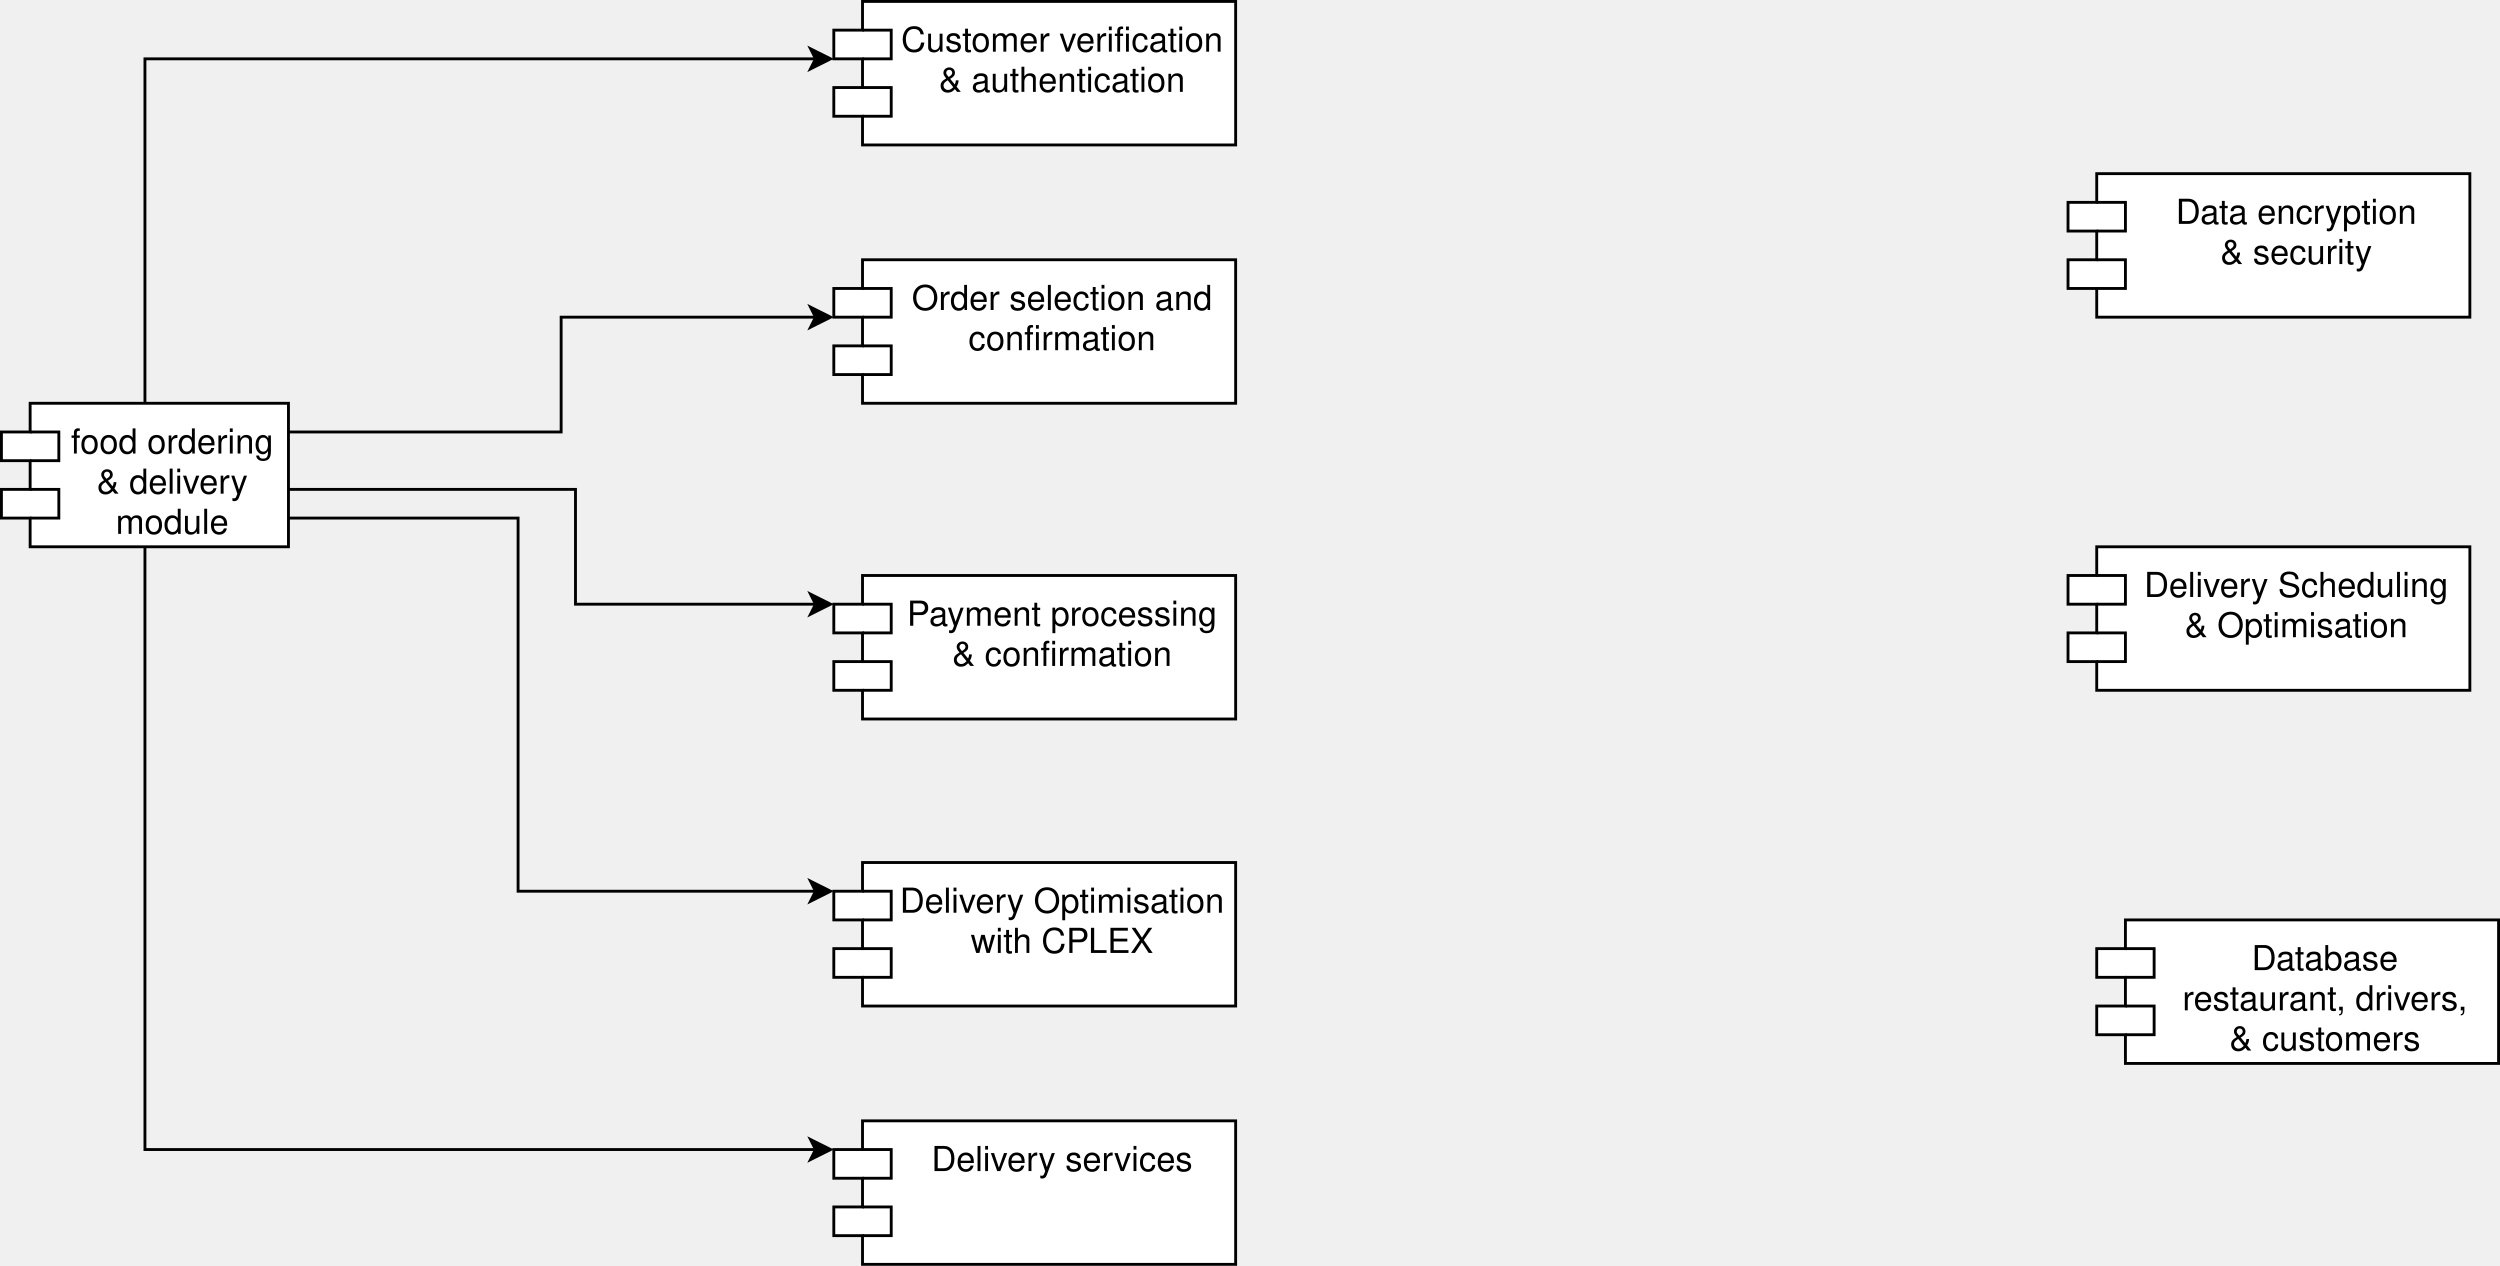
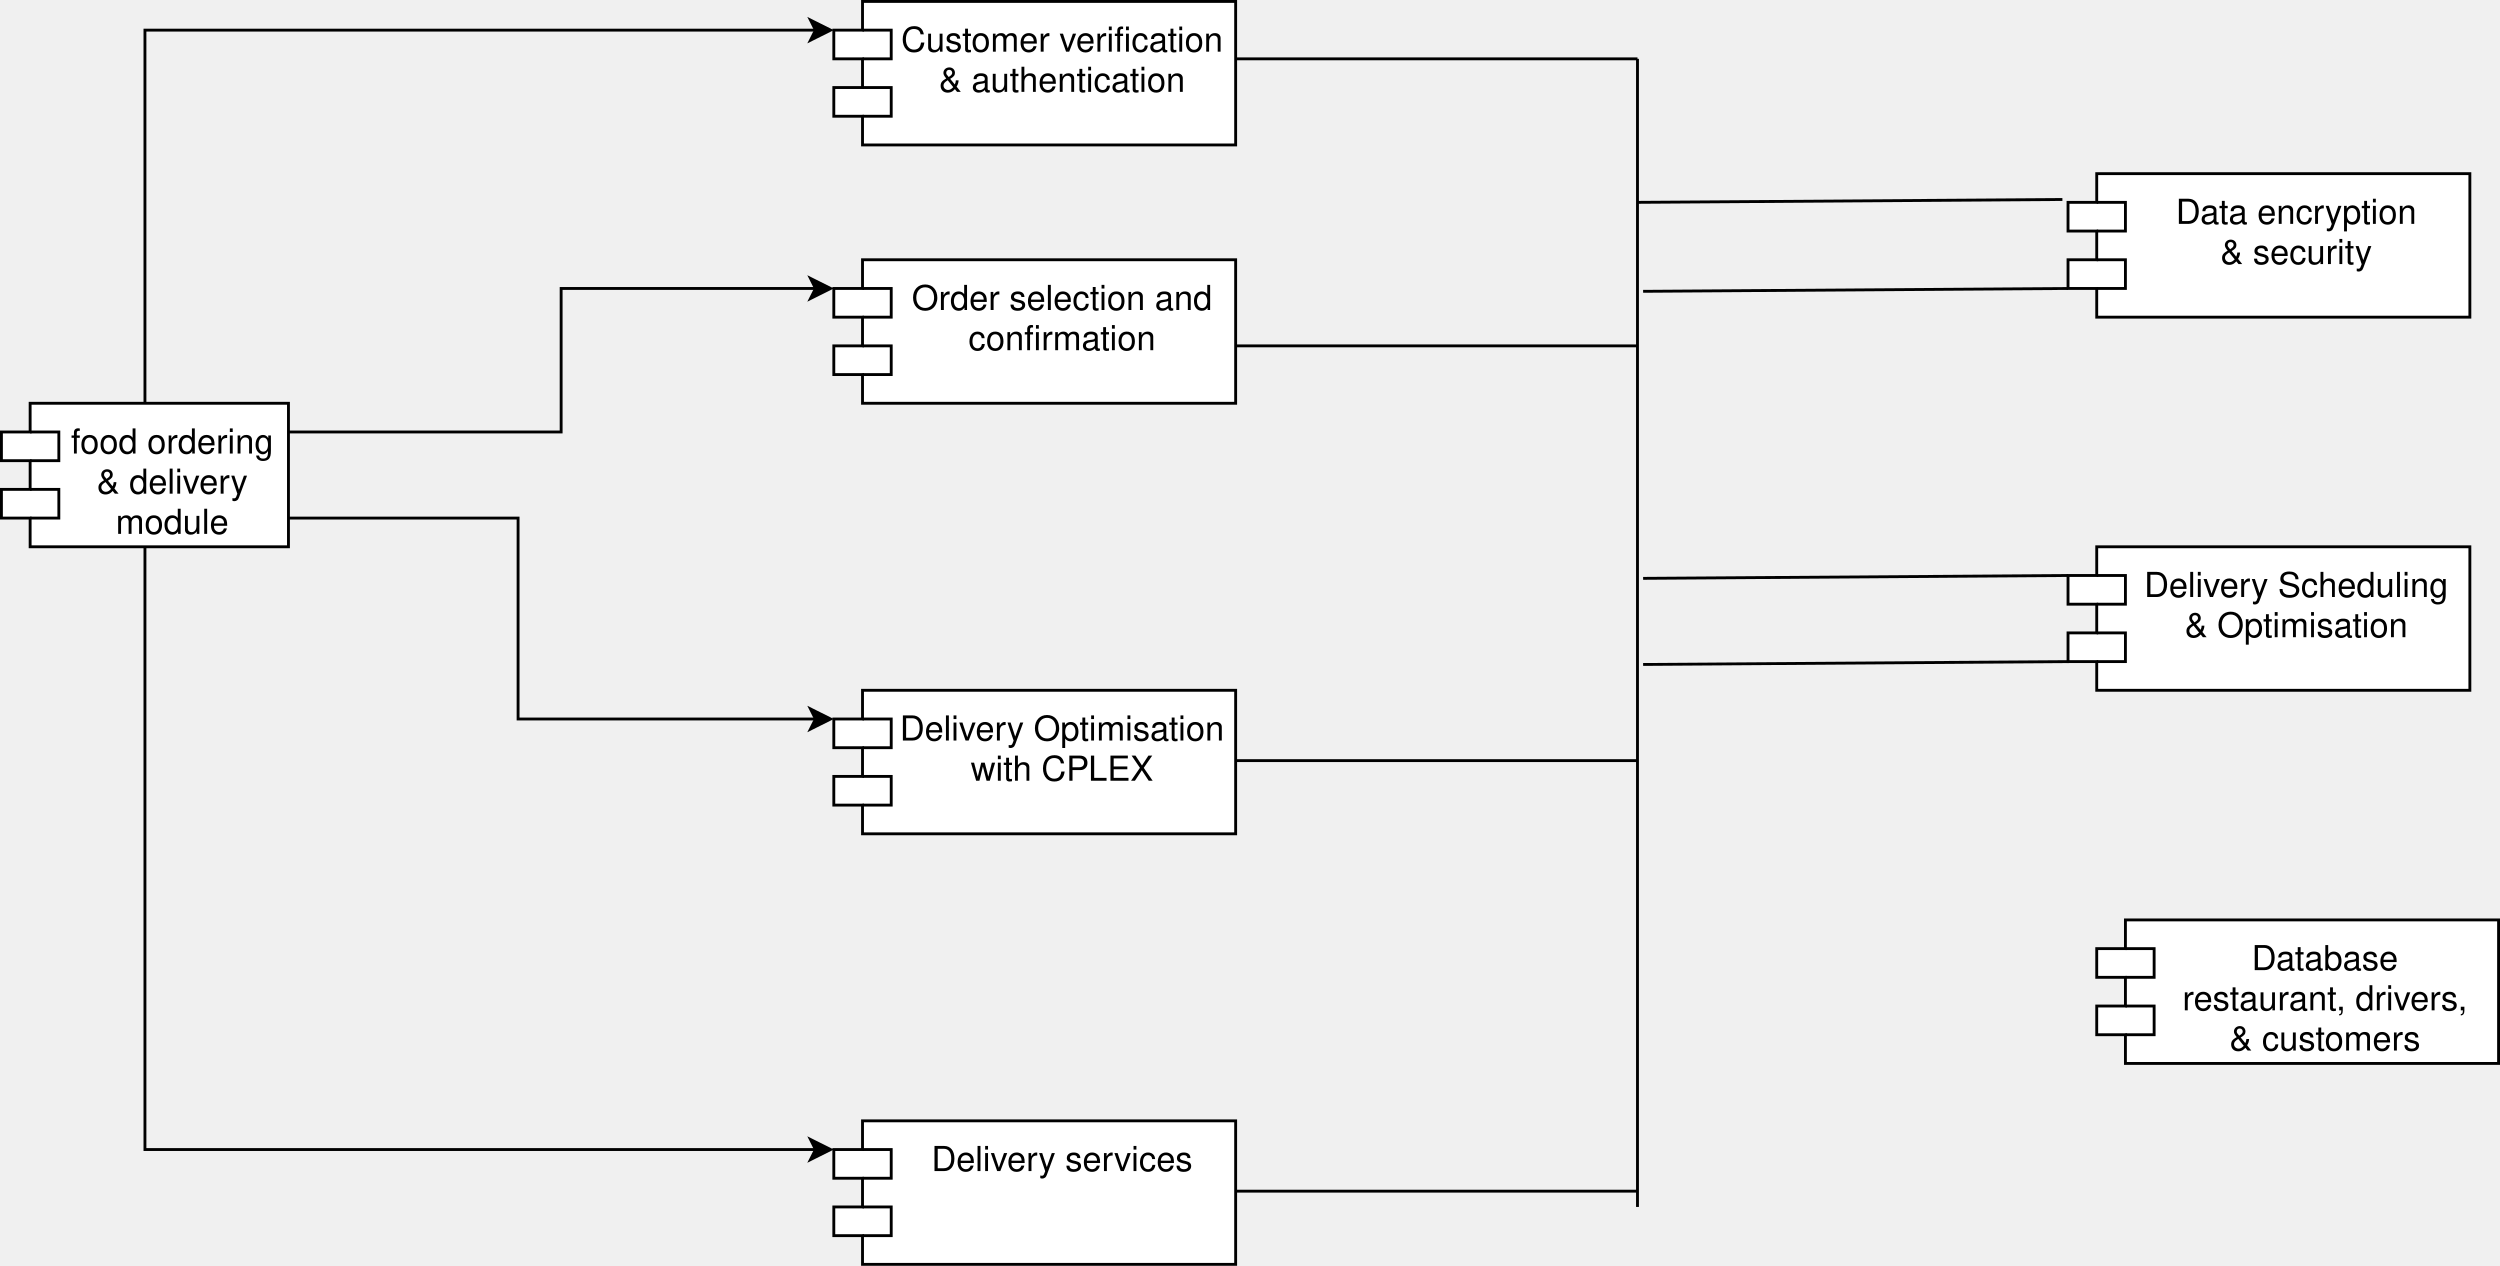
- <svg xmlns="http://www.w3.org/2000/svg" version="1.1" width="871px" height="441px" viewBox="-0.5 -0.5 871 441" content="&lt;mxfile host=&quot;app.diagrams.net&quot; modified=&quot;2021-10-26T16:22:38.217Z&quot; agent=&quot;5.0 (Macintosh; Intel Mac OS X 10_15_7) AppleWebKit/605.1.15 (KHTML, like Gecko) Version/15.0 Safari/605.1.15&quot; etag=&quot;Be-ikqFuwJWT9yZNzFiy&quot; version=&quot;15.5.9&quot; type=&quot;github&quot;&gt;&lt;diagram id=&quot;U8SLGHbfrjj1rIC868Js&quot; name=&quot;Page-1&quot;&gt;5VlNc5swEP01HDsDCGNydIjbdCZtMs2hzVEBGZQBRCQRm/76roxkvmKnOdTU8cnS0wpJ+95qF2OhMN984bhMv7GYZJZrxxsLXVmu67g+gh+F1A0yd+wGSDiNtVEL3NPfRIPGrKIxET1DyVgmadkHI1YUJJI9DHPO1n2zFcv6q5Y4ISPgPsLZGP1JY5lq1J957cA1oUlqlnb8i2Ykx8ZaH0WkOGbrDoSWFgo5Y7Jp5ZuQZMp7xjHNvM97Rnc746SQfzOhCp/DYPHj+il+QPxh/XX57Hz/pI/xgrNKn1hvVtbGBSQGj+gu4zJlCStwtmzRS86qIiZqGRt6rc0NYyWADoBPRMpa04sryQBKZZ7p0WZNtdDes2lIsIpH5MCBjEgwT4g8YId2DIB2CcuJ5DXM4yTDkr7094G1iJKdnZ664BzXHYOS0UKKzpPvFAAGOh5cW2tBR4MT9CiDRvNE0+tsrYW2tL6D4vm5UuxPQTHyZj2KkTOIyjfs3fkRJHFxrpII/oeon/lHoNhxzpVjx56CZDTrk4zQG3E/tD9G3DvobEXhTiIKNCDZe0MUA3vvKKIYaWLFWAwI4zHhtEgsVVhCMlWpTJHn47zcNmyo9sF3W0d2LHIWVyCUobCg/i1VUw+jS5zRpAAgIyug7lKUOILVbra9K9fuWESgC8IBgMUkhep8oQckK3d6UmNkc1hRYwGYCcNwNHf2ulP1GyztFPxm3mua6fD2flrGoRpWQsLDeXNWugJHSMqKPdxA2KVweGMUutbCPi1OPG9QLfuvcOIdkxN/xMmtihHlU5LB6+eWDRsXcT8g4OV0RXmu2TplCnaunYyCYETBVXsJCcJfaESEUXsnME7Z67PJvW7+jum4/Q7XOdkmr5Iz8LnYZorW44aC3YX0caIATX4ROe6hMLgtJc2pGGaHNYXNunZ4d7P8ddoEeNMTMBsTgCVWZW0R8bo8kJgFiSpOZX2KKTmYD/KBOzUR7vhmUkQ8YkFGWYATIXHFsbq1QlW+chUxounsYSvSRZc4MaKCQcQEkxN18Mq6j1ICbhzkkA4PvTvtA0QO+oc5HbrtZ4XmNbH9OoOWfwA=&lt;/diagram&gt;&lt;/mxfile&gt;" resource="https://app.diagrams.net/#Hece567-fall21-team13%2Ffresh-food%2Fiteration1%2Fdocs%2Fassets%2Fcomponent%20Diagram.drawio.svg">
+ <svg xmlns="http://www.w3.org/2000/svg" version="1.1" width="871px" height="441px" viewBox="-0.5 -0.5 871 441" content="&lt;mxfile host=&quot;app.diagrams.net&quot; modified=&quot;2021-10-27T16:13:47.602Z&quot; agent=&quot;5.0 (Macintosh; Intel Mac OS X 10_15_7) AppleWebKit/605.1.15 (KHTML, like Gecko) Version/15.0 Safari/605.1.15&quot; etag=&quot;RviyUcxaTHzn5jY2Fu5m&quot; version=&quot;15.5.9&quot; type=&quot;github&quot;&gt;&lt;diagram id=&quot;U8SLGHbfrjj1rIC868Js&quot; name=&quot;Page-1&quot;&gt;7Vpdc6M2FP01ftwMSIDxo4PdbmfSbqZ56OZRBdloBxArRGz663tlhA3IceytY+p4n4KOrr7uOVfSVTzCQbr+VZA8/p1HNBkhK1qP8GyEkG0jB/4opNKIY/k1shQs0tgOeGL/UA1aGi1ZRIuOoeQ8kSzvgiHPMhrKDkaE4Kuu2YIn3VFzsqQG8BSSxET/YpGMNeq5zq7iM2XLuBna9iZ1TUoaa72UIiYRX7UgPB/hQHAu6690HdBEua9xTN3ul1dqtzMTNJPHNCiD74E//fPzt+gZi+fVb/Pv9h+f9DJeSFLqFevJyqpxAY3AI7rIhYz5kmckme/Qe8HLLKJqGAtKO5sHznMAbQC/USkrTS8pJQcolmmia+sx1UCvrk1DBS9FSA8sqBEJEUsqD9jhLQMgXspTKkUF7QRNiGQv3XkQLaLl1k43nQpBqpZBzlkmi1bPjwoAAx0QyNJaaMJh3KEMPuoem1JrajtoQ+sJFI9vlWJvCIqx43YoxnYvKt+wR94FJDG5VUn4/4eody9BsY1vlWMbDRL3uEsydt6I+569Y19CFIYmFpxHgHARUcGy5UjdIWDfVLuWIs8jab75sOBmB77bOLJlkfKoBKH0hQVXnVx96mp8TxK2zABI6AKouy9yEsJoD5vSDFktixB0QQUAMJhkcBGb6grJ862eVB1dH1aUKYCmgdtjqgnPVeuC12Bx627XtNunmRZvp9NihmpQFhI6F/Va2QIcIRnPXuEGwi6GxTdGARpNrevixHF6FyNvDyfOJTnxDE6+qBhRPqUJZBobNiySRd2AgDxkwUSq2bpmCrauHYwC36BgttuECipeWAipoVZ7KzCu2evu4F630SG3f8klS1nR341WDCaLrODxYf71uglw9p0GlyXANQkgkqhrVBaKKj9wEBQ0LAWT1TUeAf64t/+goYloJtAj4m9SUGPXEbSQpBREXfECdV0SKmKKuvAKW6E+5IsrI8rvRYw/OFEHt6ynMKbgxs3tdi8PnT3tA0QOHvwMQcc8K2bRVD3QQinjGe2mjd28c3RkEml6qOUB94ADTksNjVxujHqHuN9zbJ3b6lYHksJ+R3a/ozr5NTo6V36IzKPnI/Pm+m+4+2p4M7OVW+INnYs3o6P35u2Yt/mPy5uDnDv3PMzt6eq9uTPT01vizh2fjbs9Xb0zd83b65m4A4ZE9RUKn6w7y3Ya5FlV39l+U56t2/azql16pILBqtRF8SQ5HPMe7g6pG2OLxT+6V4+HPWOx+Xh+pZoZTgr23cTrqsGzf0wNxmuBd2E1mCnnTzX8VzXgc6kBX1oNx/yz9acaTlTD5FxqmJxLDVDc/V6rNt/97g3P/wU=&lt;/diagram&gt;&lt;/mxfile&gt;" resource="https://app.diagrams.net/#Hece567-fall21-team13%2Ffresh-food%2Fiteration1%2Fdocs%2Fassets%2Fcomponent%20Diagram.drawio.svg">
  <defs />
  <g>
-     <path d="M 50 140 L 50 20 L 283.63 20" fill="none" stroke="#000000" stroke-miterlimit="10" pointer-events="stroke" />
-     <path d="M 288.88 20 L 281.88 23.5 L 283.63 20 L 281.88 16.5 Z" fill="#000000" stroke="#000000" stroke-miterlimit="10" pointer-events="all" />
-     <path d="M 100 150 L 195 150 L 195 110 L 283.63 110" fill="none" stroke="#000000" stroke-miterlimit="10" pointer-events="stroke" />
-     <path d="M 288.88 110 L 281.88 113.5 L 283.63 110 L 281.88 106.5 Z" fill="#000000" stroke="#000000" stroke-miterlimit="10" pointer-events="all" />
+     <path d="M 50 140 L 50 10 L 283.63 10" fill="none" stroke="#000000" stroke-miterlimit="10" pointer-events="stroke" />
+     <path d="M 288.88 10 L 281.88 13.5 L 283.63 10 L 281.88 6.5 Z" fill="#000000" stroke="#000000" stroke-miterlimit="10" pointer-events="all" />
+     <path d="M 100 150 L 195 150 L 195 100 L 283.63 100" fill="none" stroke="#000000" stroke-miterlimit="10" pointer-events="stroke" />
+     <path d="M 288.88 100 L 281.88 103.5 L 283.63 100 L 281.88 96.5 Z" fill="#000000" stroke="#000000" stroke-miterlimit="10" pointer-events="all" />
    <path d="M 50 190 L 50 400 L 283.63 400" fill="none" stroke="#000000" stroke-miterlimit="10" pointer-events="stroke" />
    <path d="M 288.88 400 L 281.88 403.5 L 283.63 400 L 281.88 396.5 Z" fill="#000000" stroke="#000000" stroke-miterlimit="10" pointer-events="all" />
-     <path d="M 100 170 L 200 170 L 200 210 L 283.63 210" fill="none" stroke="#000000" stroke-miterlimit="10" pointer-events="stroke" />
-     <path d="M 288.88 210 L 281.88 213.5 L 283.63 210 L 281.88 206.5 Z" fill="#000000" stroke="#000000" stroke-miterlimit="10" pointer-events="all" />
-     <path d="M 100 180 L 180 180 L 180 310 L 283.63 310" fill="none" stroke="#000000" stroke-miterlimit="10" pointer-events="stroke" />
-     <path d="M 288.88 310 L 281.88 313.5 L 283.63 310 L 281.88 306.5 Z" fill="#000000" stroke="#000000" stroke-miterlimit="10" pointer-events="all" />
+     <path d="M 100 180 L 180 180 L 180 250 L 283.63 250" fill="none" stroke="#000000" stroke-miterlimit="10" pointer-events="stroke" />
+     <path d="M 288.88 250 L 281.88 253.5 L 283.63 250 L 281.88 246.5 Z" fill="#000000" stroke="#000000" stroke-miterlimit="10" pointer-events="all" />
    <path d="M 10 140 L 100 140 L 100 190 L 10 190 L 10 180 L 0 180 L 0 170 L 10 170 L 10 160 L 0 160 L 0 150 L 10 150 Z" fill="#ffffff" stroke="#000000" stroke-miterlimit="10" pointer-events="all" />
    <path d="M 10 150 L 20 150 L 20 160 L 10 160 M 10 170 L 20 170 L 20 180 L 10 180" fill="none" stroke="#000000" stroke-miterlimit="10" pointer-events="all" />
    <g fill="#000000" font-family="Helvetica" text-anchor="middle" font-size="12px">
      <text x="59.5" y="157.5">food ordering </text>
      <text x="59.5" y="171.5">&amp; delivery </text>
      <text x="59.5" y="185.5">module</text>
    </g>
    <path d="M 300 0 L 430 0 L 430 50 L 300 50 L 300 40 L 290 40 L 290 30 L 300 30 L 300 20 L 290 20 L 290 10 L 300 10 Z" fill="#ffffff" stroke="#000000" stroke-miterlimit="10" pointer-events="all" />
    <path d="M 300 10 L 310 10 L 310 20 L 300 20 M 300 30 L 310 30 L 310 40 L 300 40" fill="none" stroke="#000000" stroke-miterlimit="10" pointer-events="all" />
    <g fill="#000000" font-family="Helvetica" text-anchor="middle" font-size="12px">
      <text x="369.5" y="17.5">Customer verification</text>
      <text x="369.5" y="31.5">&amp; authentication </text>
    </g>
    <path d="M 300 90 L 430 90 L 430 140 L 300 140 L 300 130 L 290 130 L 290 120 L 300 120 L 300 110 L 290 110 L 290 100 L 300 100 Z" fill="#ffffff" stroke="#000000" stroke-miterlimit="10" pointer-events="all" />
    <path d="M 300 100 L 310 100 L 310 110 L 300 110 M 300 120 L 310 120 L 310 130 L 300 130" fill="none" stroke="#000000" stroke-miterlimit="10" pointer-events="all" />
    <g fill="#000000" font-family="Helvetica" text-anchor="middle" font-size="12px">
      <text x="369.5" y="107.5">Order selection and </text>
      <text x="369.5" y="121.5">confirmation</text>
    </g>
    <path d="M 300 390 L 430 390 L 430 440 L 300 440 L 300 430 L 290 430 L 290 420 L 300 420 L 300 410 L 290 410 L 290 400 L 300 400 Z" fill="#ffffff" stroke="#000000" stroke-miterlimit="10" pointer-events="all" />
    <path d="M 300 400 L 310 400 L 310 410 L 300 410 M 300 420 L 310 420 L 310 430 L 300 430" fill="none" stroke="#000000" stroke-miterlimit="10" pointer-events="all" />
    <g fill="#000000" font-family="Helvetica" text-anchor="middle" font-size="12px">
      <text x="369.5" y="407.5">Delivery services </text>
    </g>
-     <path d="M 300 200 L 430 200 L 430 250 L 300 250 L 300 240 L 290 240 L 290 230 L 300 230 L 300 220 L 290 220 L 290 210 L 300 210 Z" fill="#ffffff" stroke="#000000" stroke-miterlimit="10" pointer-events="all" />
-     <path d="M 300 210 L 310 210 L 310 220 L 300 220 M 300 230 L 310 230 L 310 240 L 300 240" fill="none" stroke="#000000" stroke-miterlimit="10" pointer-events="all" />
+     <path d="M 300 240 L 430 240 L 430 290 L 300 290 L 300 280 L 290 280 L 290 270 L 300 270 L 300 260 L 290 260 L 290 250 L 300 250 Z" fill="#ffffff" stroke="#000000" stroke-miterlimit="10" pointer-events="all" />
+     <path d="M 300 250 L 310 250 L 310 260 L 300 260 M 300 270 L 310 270 L 310 280 L 300 280" fill="none" stroke="#000000" stroke-miterlimit="10" pointer-events="all" />
    <g fill="#000000" font-family="Helvetica" text-anchor="middle" font-size="12px">
-       <text x="369.5" y="217.5">Payment processing</text>
-       <text x="369.5" y="231.5"> &amp; confirmation</text>
-     </g>
-     <path d="M 300 300 L 430 300 L 430 350 L 300 350 L 300 340 L 290 340 L 290 330 L 300 330 L 300 320 L 290 320 L 290 310 L 300 310 Z" fill="#ffffff" stroke="#000000" stroke-miterlimit="10" pointer-events="all" />
-     <path d="M 300 310 L 310 310 L 310 320 L 300 320 M 300 330 L 310 330 L 310 340 L 300 340" fill="none" stroke="#000000" stroke-miterlimit="10" pointer-events="all" />
-     <g fill="#000000" font-family="Helvetica" text-anchor="middle" font-size="12px">
-       <text x="369.5" y="317.5">Delivery Optimisation</text>
-       <text x="369.5" y="331.5">with CPLEX</text>
+       <text x="369.5" y="257.5">Delivery Optimisation</text>
+       <text x="369.5" y="271.5">with CPLEX</text>
    </g>
    <path d="M 730 60 L 860 60 L 860 110 L 730 110 L 730 100 L 720 100 L 720 90 L 730 90 L 730 80 L 720 80 L 720 70 L 730 70 Z" fill="#ffffff" stroke="#000000" stroke-miterlimit="10" pointer-events="all" />
    <path d="M 730 70 L 740 70 L 740 80 L 730 80 M 730 90 L 740 90 L 740 100 L 730 100" fill="none" stroke="#000000" stroke-miterlimit="10" pointer-events="all" />
    <g fill="#000000" font-family="Helvetica" text-anchor="middle" font-size="12px">
      <text x="799.5" y="77.5">Data encryption</text>
      <text x="799.5" y="91.5">&amp; security </text>
    </g>
    <path d="M 740 320 L 870 320 L 870 370 L 740 370 L 740 360 L 730 360 L 730 350 L 740 350 L 740 340 L 730 340 L 730 330 L 740 330 Z" fill="#ffffff" stroke="#000000" stroke-miterlimit="10" pointer-events="all" />
    <path d="M 740 330 L 750 330 L 750 340 L 740 340 M 740 350 L 750 350 L 750 360 L 740 360" fill="none" stroke="#000000" stroke-miterlimit="10" pointer-events="all" />
    <g fill="#000000" font-family="Helvetica" text-anchor="middle" font-size="12px">
      <text x="809.5" y="337.5">Database </text>
      <text x="809.5" y="351.5">restaurant, drivers, </text>
      <text x="809.5" y="365.5">&amp; customers</text>
    </g>
    <path d="M 730 190 L 860 190 L 860 240 L 730 240 L 730 230 L 720 230 L 720 220 L 730 220 L 730 210 L 720 210 L 720 200 L 730 200 Z" fill="#ffffff" stroke="#000000" stroke-miterlimit="10" pointer-events="all" />
    <path d="M 730 200 L 740 200 L 740 210 L 730 210 M 730 220 L 740 220 L 740 230 L 730 230" fill="none" stroke="#000000" stroke-miterlimit="10" pointer-events="all" />
    <g fill="#000000" font-family="Helvetica" text-anchor="middle" font-size="12px">
      <text x="799.5" y="207.5">Delivery Scheduling</text>
      <text x="799.5" y="221.5">&amp; Optimisation </text>
    </g>
+     <path d="M 570 420 L 570 20" fill="none" stroke="#000000" stroke-miterlimit="10" pointer-events="stroke" />
+     <path d="M 430 20 L 570 20" fill="none" stroke="#000000" stroke-miterlimit="10" pointer-events="stroke" />
+     <path d="M 430 120 L 570 120" fill="none" stroke="#000000" stroke-miterlimit="10" pointer-events="stroke" />
+     <path d="M 430 264.5 L 570 264.5" fill="none" stroke="#000000" stroke-miterlimit="10" pointer-events="stroke" />
+     <path d="M 430 414.5 L 570 414.5" fill="none" stroke="#000000" stroke-miterlimit="10" pointer-events="stroke" />
+     <path d="M 570 70 L 718.04 69" fill="none" stroke="#000000" stroke-miterlimit="10" pointer-events="stroke" />
+     <path d="M 571.96 101 L 720 100" fill="none" stroke="#000000" stroke-miterlimit="10" pointer-events="stroke" />
+     <path d="M 571.96 201 L 720 200" fill="none" stroke="#000000" stroke-miterlimit="10" pointer-events="stroke" />
+     <path d="M 571.96 231 L 720 230" fill="none" stroke="#000000" stroke-miterlimit="10" pointer-events="stroke" />
  </g>
</svg>
